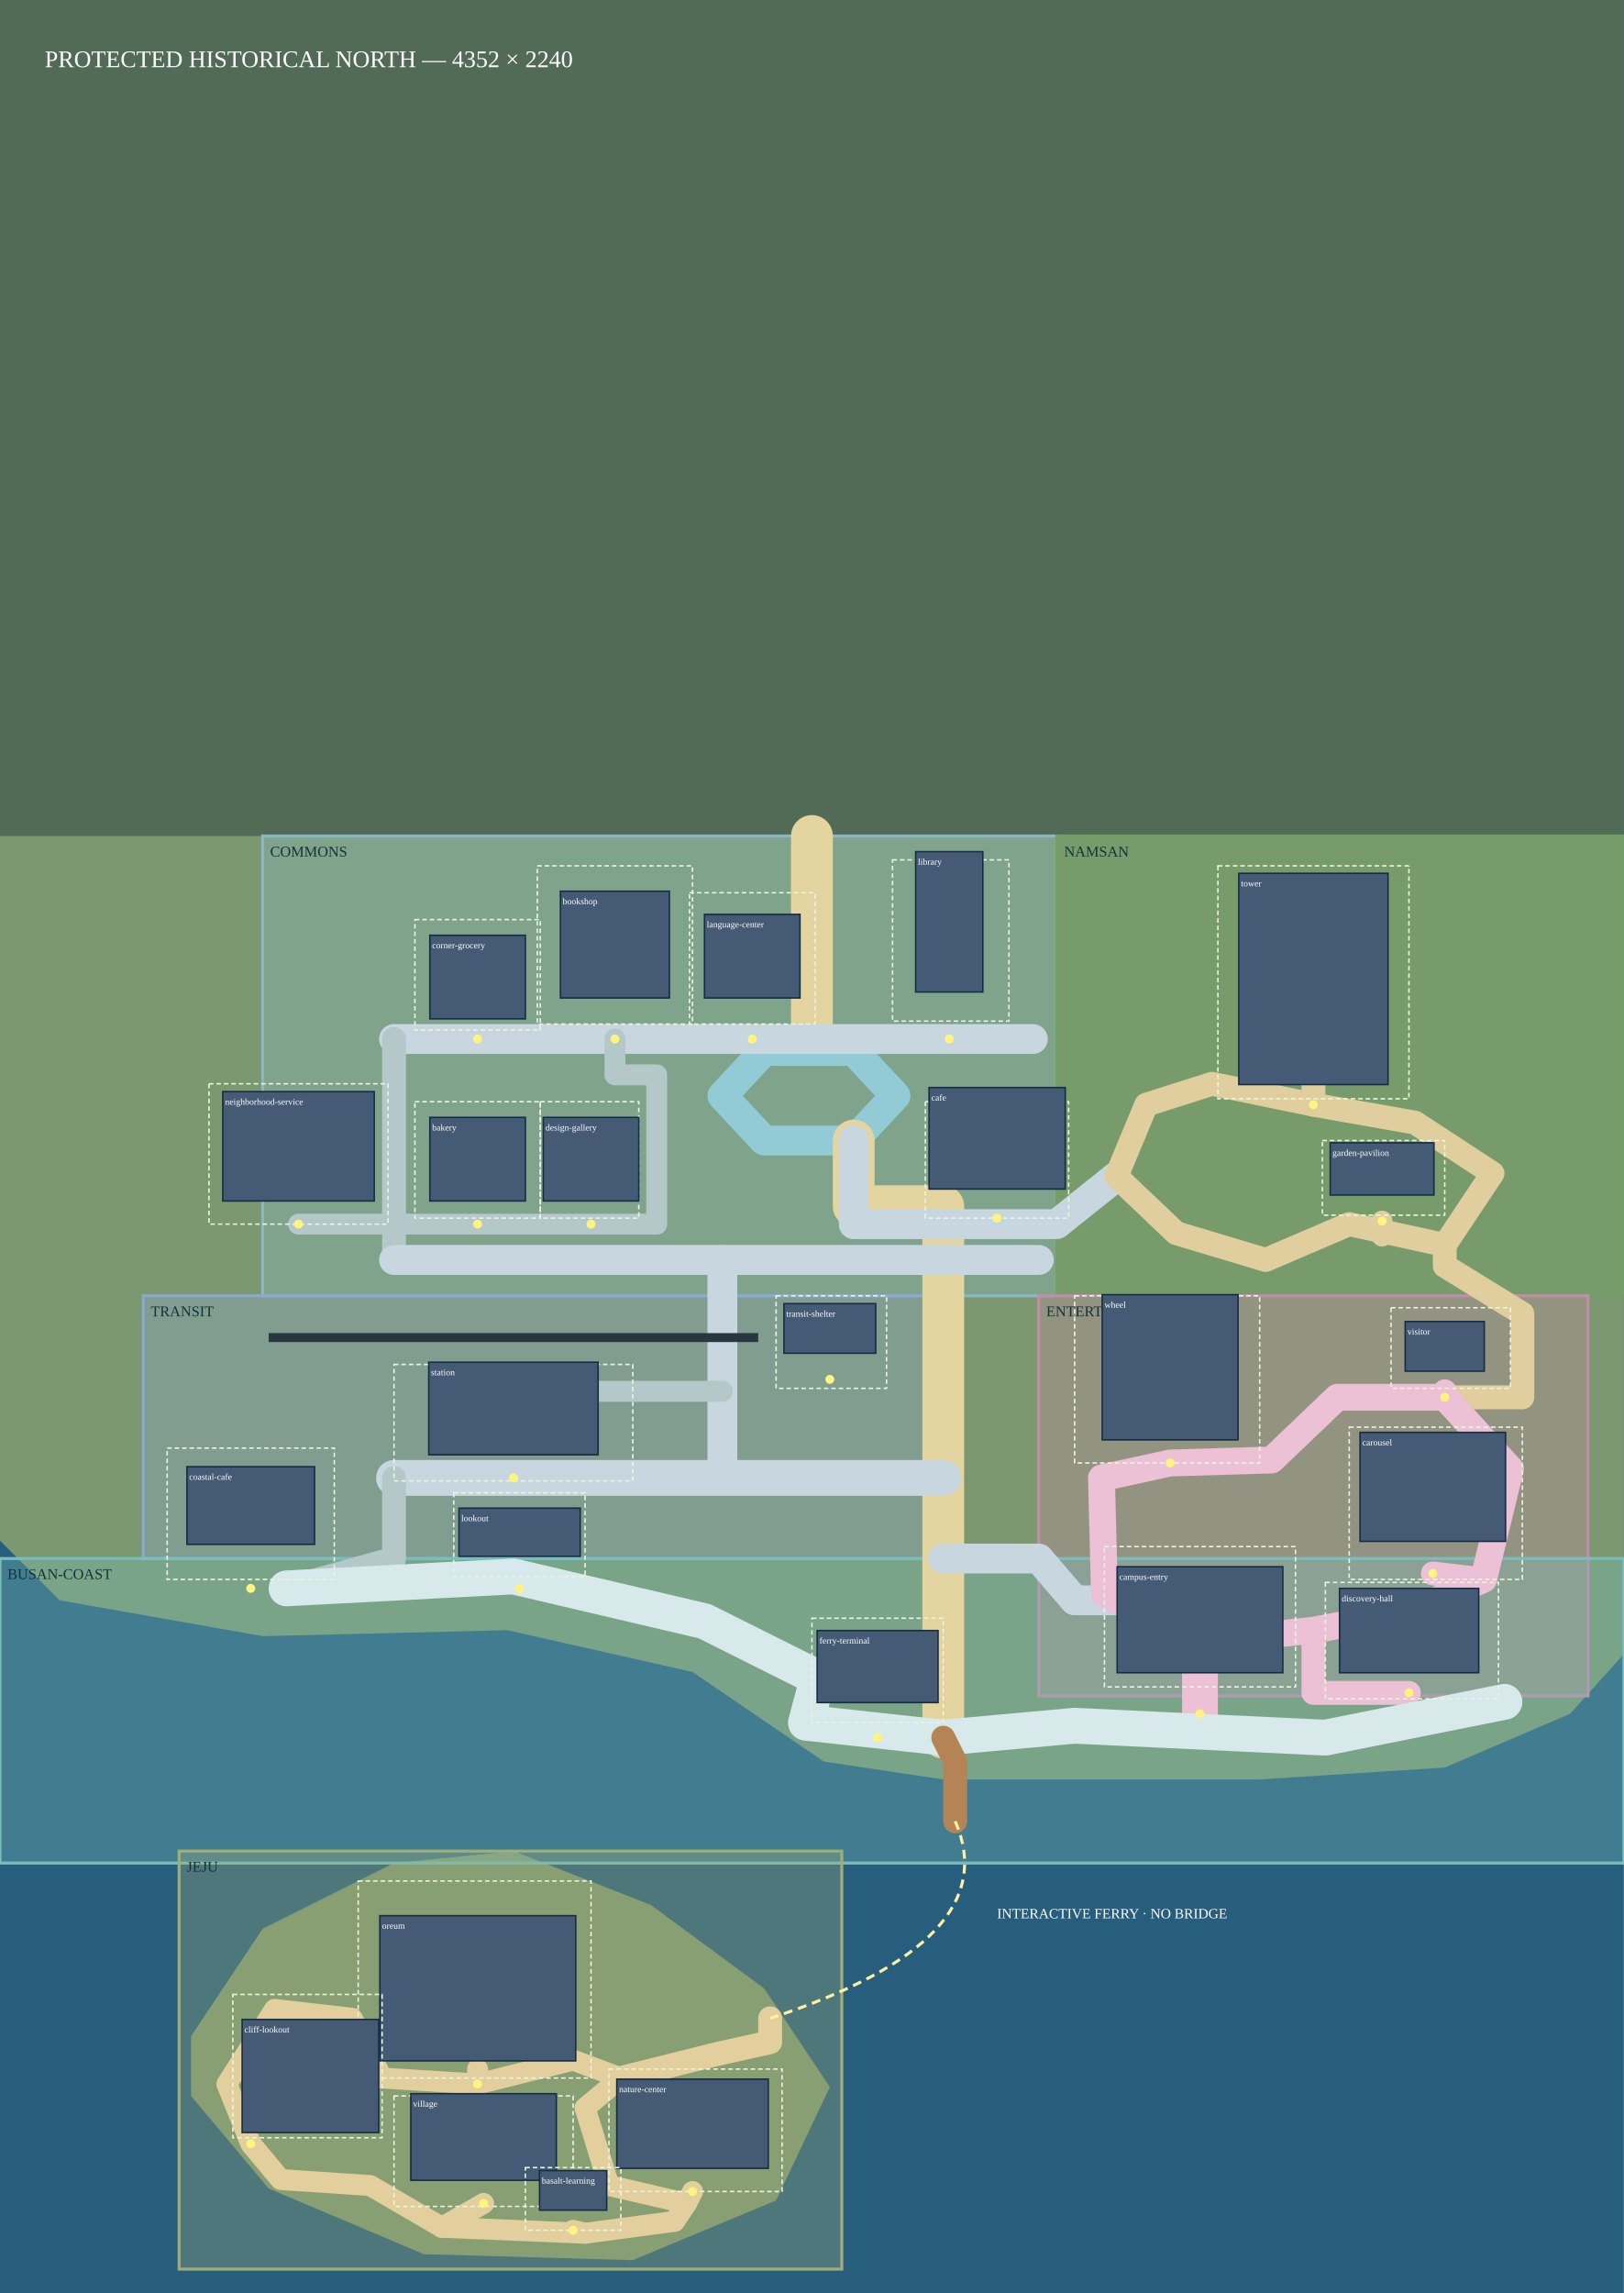
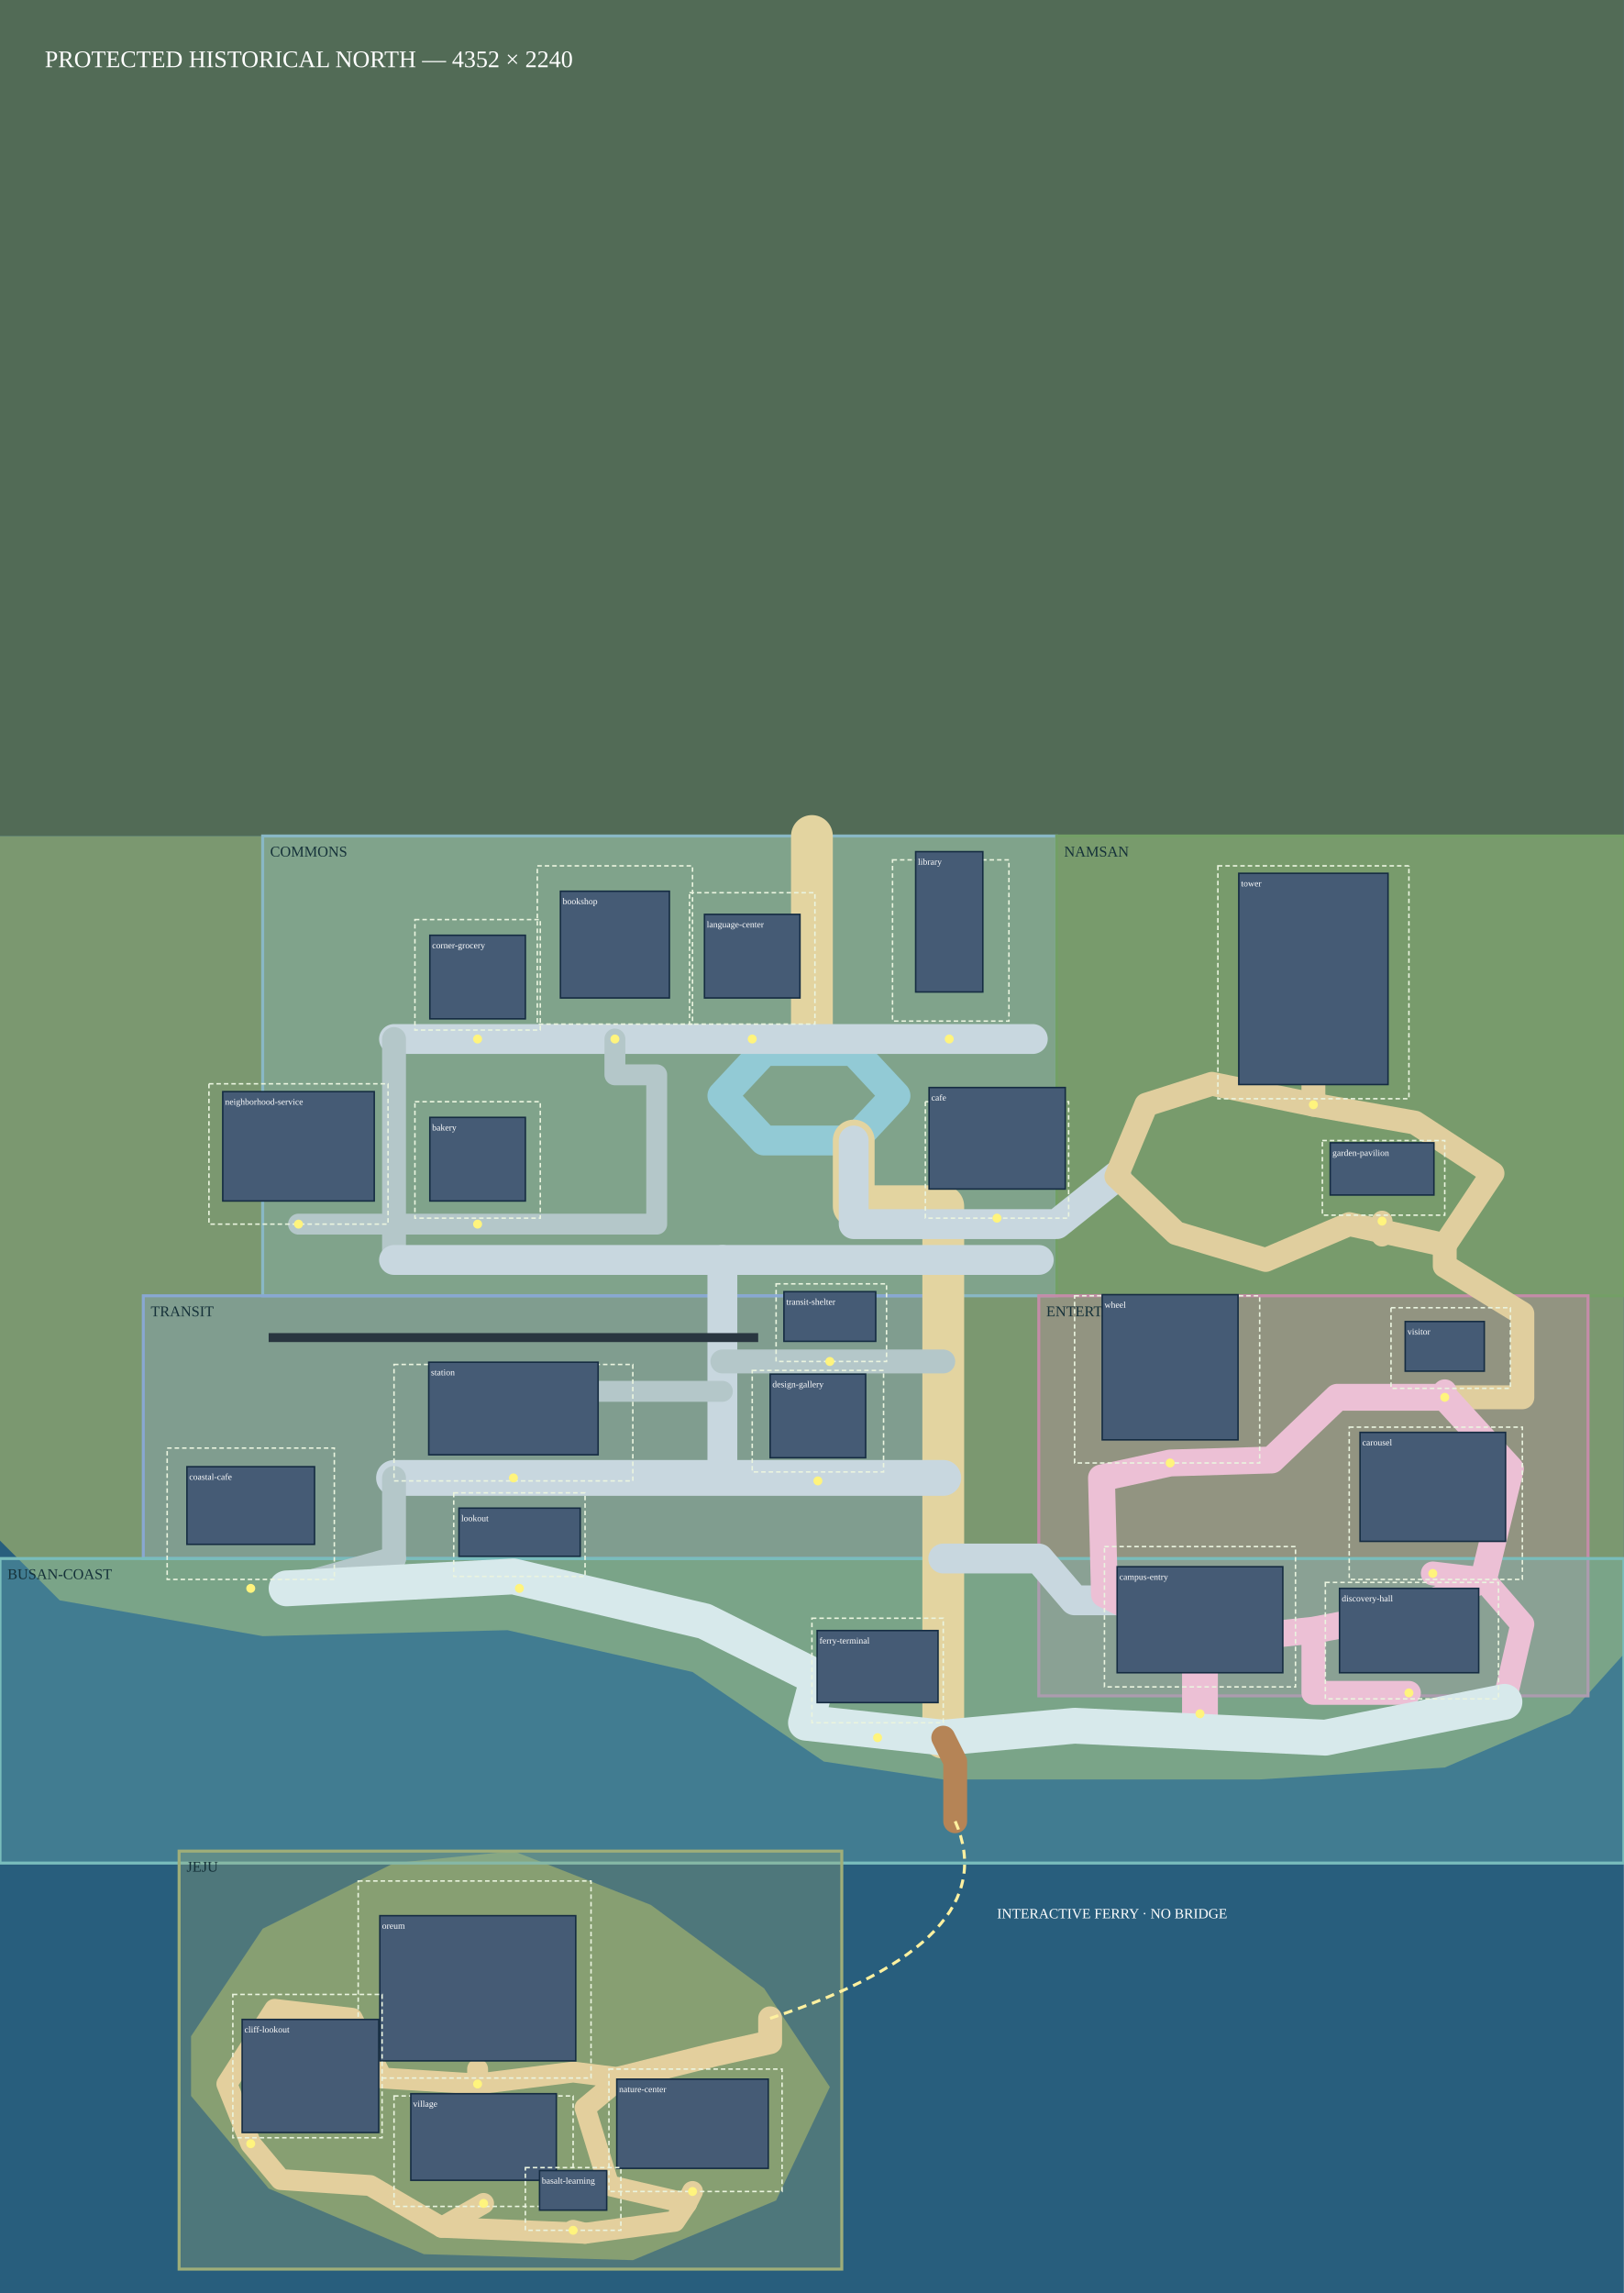
<svg xmlns="http://www.w3.org/2000/svg" width="4352" height="6144" viewBox="0 0 4352 6144">
  <rect width="100%" height="100%" fill="#285e7d" />
  <rect width="4352" height="2240" fill="#526b56" />
  <text x="120" y="180" fill="white" font-size="64">PROTECTED HISTORICAL NORTH — 4352 × 2240</text>
  <polygon points="0,2240 4352,2240 4352,4432 4208,4592 3872,4736 3376,4768 2864,4768 2528,4768 2208,4720 1856,4480 1360,4368 704,4384 160,4288 0,4128" fill="#7b9870" />
  <polygon points="512,5456 704,5168 1056,4992 1376,4960 1744,5104 2048,5328 2224,5592 2080,5896 1696,6056 1136,6040 720,5864 512,5616" fill="#7b9870" />
  <rect x="704" y="2240" width="2128" height="1232" fill="#89b8c5" fill-opacity=".32" stroke="#89b8c5" stroke-width="8" />
  <text x="724" y="2295" font-size="40" fill="#153139">COMMONS</text>
  <rect x="2832" y="2240" width="1520" height="1232" fill="#739f66" fill-opacity=".32" stroke="#739f66" stroke-width="8" />
  <text x="2852" y="2295" font-size="40" fill="#153139">NAMSAN</text>
  <rect x="384" y="3472" width="2144" height="704" fill="#89a8d2" fill-opacity=".32" stroke="#89a8d2" stroke-width="8" />
  <text x="404" y="3527" font-size="40" fill="#153139">TRANSIT</text>
  <rect x="2784" y="3472" width="1472" height="1072" fill="#c48ca8" fill-opacity=".32" stroke="#c48ca8" stroke-width="8" />
  <text x="2804" y="3527" font-size="40" fill="#153139">ENTERTAINMENT</text>
  <rect x="0" y="4176" width="4352" height="816" fill="#79bdbc" fill-opacity=".32" stroke="#79bdbc" stroke-width="8" />
  <text x="20" y="4231" font-size="40" fill="#153139">BUSAN-COAST</text>
  <rect x="480" y="4960" width="1776" height="1120" fill="#9fae79" fill-opacity=".32" stroke="#9fae79" stroke-width="8" />
  <text x="500" y="5015" font-size="40" fill="#153139">JEJU</text>
  <polyline points="2176,2240 2176,2784" fill="none" stroke="#e3d4a0" stroke-width="112" stroke-linecap="round" stroke-linejoin="round" />
  <polyline points="2048,2816 1936,2936 2048,3056 2288,3056 2400,2936 2288,2816 2048,2816" fill="none" stroke="#92cad5" stroke-width="80" stroke-linecap="round" stroke-linejoin="round" />
  <polyline points="1056,2784 1648,2784 2176,2784 2768,2784" fill="none" stroke="#c8d7df" stroke-width="80" stroke-linecap="round" stroke-linejoin="round" />
  <polyline points="1056,2784 1056,3376" fill="none" stroke="#b4c7c9" stroke-width="64" stroke-linecap="round" stroke-linejoin="round" />
  <polyline points="2288,3056 2288,3232 2528,3232 2528,4656" fill="none" stroke="#e3d4a0" stroke-width="112" stroke-linecap="round" stroke-linejoin="round" />
  <polyline points="1056,3376 1936,3376 2528,3376 2784,3376" fill="none" stroke="#c8d7df" stroke-width="80" stroke-linecap="round" stroke-linejoin="round" />
  <polyline points="1648,2784 1648,2880 1760,2880 1760,3280 800,3280" fill="none" stroke="#b4c7c9" stroke-width="56" stroke-linecap="round" stroke-linejoin="round" />
  <polyline points="2288,3056 2288,3280 2832,3280 2992,3152" fill="none" stroke="#c8d7df" stroke-width="80" stroke-linecap="round" stroke-linejoin="round" />
  <polyline points="2992,3152 3072,2960 3248,2904 3520,2960 3792,3008 4000,3144 3872,3336 3616,3280 3392,3376 3152,3304 2992,3152" fill="none" stroke="#e0ce9e" stroke-width="64" stroke-linecap="round" stroke-linejoin="round" />
  <polyline points="3704,3312 3704,3272" fill="none" stroke="#e0ce9e" stroke-width="56" stroke-linecap="round" stroke-linejoin="round" />
  <polyline points="3520,2960 3520,2904" fill="none" stroke="#e0ce9e" stroke-width="64" stroke-linecap="round" stroke-linejoin="round" />
  <polyline points="3872,3336 3872,3392 4080,3520 4080,3744 3872,3744" fill="none" stroke="#e0ce9e" stroke-width="64" stroke-linecap="round" stroke-linejoin="round" />
  <polyline points="1936,3376 1936,3728 1936,3960" fill="none" stroke="#c8d7df" stroke-width="80" stroke-linecap="round" stroke-linejoin="round" />
  <polyline points="1056,3960 1376,3960 1936,3960 2528,3960" fill="none" stroke="#c8d7df" stroke-width="96" stroke-linecap="round" stroke-linejoin="round" />
+   <polyline points="1936,3648 2528,3648" fill="none" stroke="#b4c7c9" stroke-width="64" stroke-linecap="round" stroke-linejoin="round" />
  <polyline points="1376,3728 1936,3728" fill="none" stroke="#b4c7c9" stroke-width="56" stroke-linecap="round" stroke-linejoin="round" />
  <polyline points="2528,4176 2784,4176 2880,4288 3216,4288 3216,4536" fill="none" stroke="#c8d7df" stroke-width="80" stroke-linecap="round" stroke-linejoin="round" />
  <polyline points="3216,4400 2960,4272 2952,3960 3136,3920 3408,3912 3584,3744 3872,3744 4048,3936 3976,4232 3776,4320 3520,4368 3216,4400" fill="none" stroke="#ecc0d5" stroke-width="72" stroke-linecap="round" stroke-linejoin="round" />
  <polyline points="3976,4232 3840,4216" fill="none" stroke="#ecc0d5" stroke-width="64" stroke-linecap="round" stroke-linejoin="round" />
  <polyline points="3872,3744 3872,3728" fill="none" stroke="#ecc0d5" stroke-width="64" stroke-linecap="round" stroke-linejoin="round" />
  <polyline points="3520,4368 3520,4536 3776,4536" fill="none" stroke="#ecc0d5" stroke-width="64" stroke-linecap="round" stroke-linejoin="round" />
+   <polyline points="3976,4232 4080,4352 4032,4560" fill="none" stroke="#ecc0d5" stroke-width="64" stroke-linecap="round" stroke-linejoin="round" />
  <polyline points="3216,4400 3216,4560 3216,4592" fill="none" stroke="#ecc0d5" stroke-width="96" stroke-linecap="round" stroke-linejoin="round" />
  <polyline points="1056,3960 1056,4176" fill="none" stroke="#b4c7c9" stroke-width="64" stroke-linecap="round" stroke-linejoin="round" />
  <polyline points="1056,4176 768,4256" fill="none" stroke="#b4c7c9" stroke-width="64" stroke-linecap="round" stroke-linejoin="round" />
  <polyline points="768,4256 1376,4224 1888,4344 2192,4496 2160,4616 2528,4656 2880,4624 3552,4656 4032,4560" fill="none" stroke="#d7e9eb" stroke-width="96" stroke-linecap="round" stroke-linejoin="round" />
  <polyline points="2528,4656 2560,4720 2560,4880" fill="none" stroke="#b58456" stroke-width="64" stroke-linecap="round" stroke-linejoin="round" />
  <polyline points="2064,5408 2064,5472 1920,5504 1664,5568" fill="none" stroke="#e3cf9d" stroke-width="64" stroke-linecap="round" stroke-linejoin="round" />
-   <polyline points="1664,5568 1568,5648 1632,5856 1840,5904 1808,5952 1568,5984 1184,5968 992,5856 752,5840 672,5744 608,5584 736,5384 944,5408 1024,5568 1280,5584 1536,5520 1664,5568" fill="none" stroke="#e3cf9d" stroke-width="56" stroke-linecap="round" stroke-linejoin="round" />
+   <polyline points="1664,5568 1568,5648 1632,5856 1840,5904 1808,5952 1568,5984 1184,5968 992,5856 752,5840 672,5744 608,5584 736,5384 944,5408 1024,5568 1280,5584 1536,5552 1664,5568" fill="none" stroke="#e3cf9d" stroke-width="56" stroke-linecap="round" stroke-linejoin="round" />
  <polyline points="1280,5584 1280,5544" fill="none" stroke="#e3cf9d" stroke-width="56" stroke-linecap="round" stroke-linejoin="round" />
  <polyline points="1184,5968 1296,5904" fill="none" stroke="#e3cf9d" stroke-width="56" stroke-linecap="round" stroke-linejoin="round" />
  <polyline points="1840,5904 1856,5872" fill="none" stroke="#e3cf9d" stroke-width="56" stroke-linecap="round" stroke-linejoin="round" />
  <polyline points="1568,5984 1536,5976" fill="none" stroke="#e3cf9d" stroke-width="56" stroke-linecap="round" stroke-linejoin="round" />
  <rect x="1440" y="2320" width="416" height="424" fill="none" stroke="#eaf4df" stroke-width="4" stroke-dasharray="12 8" />
  <rect x="1502" y="2388" width="292" height="286" fill="#455b75" stroke="#152c42" stroke-width="4" />
  <text x="1508" y="2423" font-size="24" fill="white">bookshop</text>
  <circle cx="1648" cy="2784" r="12" fill="#fff47d" />
  <rect x="2392" y="2304" width="312" height="432" fill="none" stroke="#eaf4df" stroke-width="4" stroke-dasharray="12 8" />
  <rect x="2454" y="2282" width="180" height="376" fill="#455b75" stroke="#152c42" stroke-width="4" />
  <text x="2460" y="2317" font-size="24" fill="white">library</text>
  <circle cx="2544" cy="2784" r="12" fill="#fff47d" />
  <rect x="560" y="2904" width="480" height="376" fill="none" stroke="#eaf4df" stroke-width="4" stroke-dasharray="12 8" />
  <rect x="597" y="2925" width="406" height="293" fill="#455b75" stroke="#152c42" stroke-width="4" />
  <text x="603" y="2960" font-size="24" fill="white">neighborhood-service</text>
  <circle cx="800" cy="3280" r="12" fill="#fff47d" />
  <rect x="2480" y="2952" width="384" height="312" fill="none" stroke="#eaf4df" stroke-width="4" stroke-dasharray="12 8" />
  <rect x="2490" y="2914" width="365" height="272" fill="#455b75" stroke="#152c42" stroke-width="4" />
  <text x="2496" y="2949" font-size="24" fill="white">cafe</text>
  <circle cx="2672" cy="3264" r="12" fill="#fff47d" />
  <rect x="3264" y="2320" width="512" height="624" fill="none" stroke="#eaf4df" stroke-width="4" stroke-dasharray="12 8" />
  <rect x="3320" y="2340" width="400" height="566" fill="#455b75" stroke="#152c42" stroke-width="4" />
  <text x="3326" y="2375" font-size="24" fill="white">tower</text>
  <circle cx="3520" cy="2960" r="12" fill="#fff47d" />
  <rect x="3544" y="3056" width="328" height="200" fill="none" stroke="#eaf4df" stroke-width="4" stroke-dasharray="12 8" />
  <rect x="3565" y="3062" width="278" height="140" fill="#455b75" stroke="#152c42" stroke-width="4" />
  <text x="3571" y="3097" font-size="24" fill="white">garden-pavilion</text>
  <circle cx="3704" cy="3272" r="12" fill="#fff47d" />
  <rect x="1056" y="3656" width="640" height="312" fill="none" stroke="#eaf4df" stroke-width="4" stroke-dasharray="12 8" />
  <rect x="1149" y="3650" width="454" height="248" fill="#455b75" stroke="#152c42" stroke-width="4" />
  <text x="1155" y="3685" font-size="24" fill="white">station</text>
  <circle cx="1376" cy="3960" r="12" fill="#fff47d" />
-   <rect x="2080" y="3472" width="296" height="248" fill="none" stroke="#eaf4df" stroke-width="4" stroke-dasharray="12 8" />
-   <rect x="2101" y="3493" width="246" height="133" fill="#455b75" stroke="#152c42" stroke-width="4" />
-   <text x="2107" y="3528" font-size="24" fill="white">transit-shelter</text>
-   <circle cx="2224" cy="3696" r="12" fill="#fff47d" />
+   <rect x="2080" y="3440" width="296" height="208" fill="none" stroke="#eaf4df" stroke-width="4" stroke-dasharray="12 8" />
+   <rect x="2101" y="3461" width="246" height="133" fill="#455b75" stroke="#152c42" stroke-width="4" />
+   <text x="2107" y="3496" font-size="24" fill="white">transit-shelter</text>
+   <circle cx="2224" cy="3648" r="12" fill="#fff47d" />
  <rect x="448" y="3880" width="448" height="352" fill="none" stroke="#eaf4df" stroke-width="4" stroke-dasharray="12 8" />
  <rect x="501" y="3930" width="342" height="208" fill="#455b75" stroke="#152c42" stroke-width="4" />
  <text x="507" y="3965" font-size="24" fill="white">coastal-cafe</text>
  <circle cx="672" cy="4256" r="12" fill="#fff47d" />
  <rect x="1216" y="4000" width="352" height="224" fill="none" stroke="#eaf4df" stroke-width="4" stroke-dasharray="12 8" />
  <rect x="1230" y="4041" width="325" height="129" fill="#455b75" stroke="#152c42" stroke-width="4" />
  <text x="1236" y="4076" font-size="24" fill="white">lookout</text>
  <circle cx="1392" cy="4256" r="12" fill="#fff47d" />
  <rect x="2880" y="3472" width="496" height="448" fill="none" stroke="#eaf4df" stroke-width="4" stroke-dasharray="12 8" />
  <rect x="2954" y="3469" width="364" height="389" fill="#455b75" stroke="#152c42" stroke-width="4" />
  <text x="2960" y="3504" font-size="24" fill="white">wheel</text>
  <circle cx="3136" cy="3920" r="12" fill="#fff47d" />
  <rect x="3616" y="3824" width="464" height="408" fill="none" stroke="#eaf4df" stroke-width="4" stroke-dasharray="12 8" />
  <rect x="3645" y="3838" width="390" height="292" fill="#455b75" stroke="#152c42" stroke-width="4" />
  <text x="3651" y="3873" font-size="24" fill="white">carousel</text>
  <circle cx="3840" cy="4216" r="12" fill="#fff47d" />
  <rect x="3728" y="3504" width="320" height="216" fill="none" stroke="#eaf4df" stroke-width="4" stroke-dasharray="12 8" />
  <rect x="3766" y="3541" width="212" height="133" fill="#455b75" stroke="#152c42" stroke-width="4" />
  <text x="3772" y="3576" font-size="24" fill="white">visitor</text>
  <circle cx="3872" cy="3744" r="12" fill="#fff47d" />
  <rect x="3552" y="4240" width="464" height="312" fill="none" stroke="#eaf4df" stroke-width="4" stroke-dasharray="12 8" />
  <rect x="3590" y="4256" width="373" height="226" fill="#455b75" stroke="#152c42" stroke-width="4" />
  <text x="3596" y="4291" font-size="24" fill="white">discovery-hall</text>
  <circle cx="3776" cy="4536" r="12" fill="#fff47d" />
  <rect x="2960" y="4144" width="512" height="376" fill="none" stroke="#eaf4df" stroke-width="4" stroke-dasharray="12 8" />
  <rect x="2994" y="4198" width="444" height="284" fill="#455b75" stroke="#152c42" stroke-width="4" />
  <text x="3000" y="4233" font-size="24" fill="white">campus-entry</text>
  <circle cx="3216" cy="4592" r="12" fill="#fff47d" />
  <rect x="2176" y="4336" width="352" height="280" fill="none" stroke="#eaf4df" stroke-width="4" stroke-dasharray="12 8" />
  <rect x="2190" y="4369" width="324" height="193" fill="#455b75" stroke="#152c42" stroke-width="4" />
  <text x="2196" y="4404" font-size="24" fill="white">ferry-terminal</text>
  <circle cx="2352" cy="4656" r="12" fill="#fff47d" />
  <rect x="960" y="5040" width="624" height="528" fill="none" stroke="#eaf4df" stroke-width="4" stroke-dasharray="12 8" />
  <rect x="1018" y="5133" width="525" height="389" fill="#455b75" stroke="#152c42" stroke-width="4" />
  <text x="1024" y="5168" font-size="24" fill="white">oreum</text>
  <circle cx="1280" cy="5584" r="12" fill="#fff47d" />
  <rect x="1056" y="5616" width="480" height="296" fill="none" stroke="#eaf4df" stroke-width="4" stroke-dasharray="12 8" />
  <rect x="1101" y="5610" width="390" height="232" fill="#455b75" stroke="#152c42" stroke-width="4" />
  <text x="1107" y="5645" font-size="24" fill="white">village</text>
  <circle cx="1296" cy="5904" r="12" fill="#fff47d" />
  <rect x="1632" y="5544" width="464" height="328" fill="none" stroke="#eaf4df" stroke-width="4" stroke-dasharray="12 8" />
  <rect x="1653" y="5571" width="406" height="239" fill="#455b75" stroke="#152c42" stroke-width="4" />
  <text x="1659" y="5606" font-size="24" fill="white">nature-center</text>
  <circle cx="1856" cy="5872" r="12" fill="#fff47d" />
  <rect x="624" y="5344" width="400" height="384" fill="none" stroke="#eaf4df" stroke-width="4" stroke-dasharray="12 8" />
  <rect x="649" y="5411" width="366" height="303" fill="#455b75" stroke="#152c42" stroke-width="4" />
  <text x="655" y="5446" font-size="24" fill="white">cliff-lookout</text>
  <circle cx="672" cy="5744" r="12" fill="#fff47d" />
  <rect x="1408" y="5808" width="256" height="168" fill="none" stroke="#eaf4df" stroke-width="4" stroke-dasharray="12 8" />
  <rect x="1446" y="5816" width="180" height="106" fill="#455b75" stroke="#152c42" stroke-width="4" />
  <text x="1452" y="5851" font-size="24" fill="white">basalt-learning</text>
  <circle cx="1536" cy="5976" r="12" fill="#fff47d" />
  <rect x="1112" y="2464" width="336" height="296" fill="none" stroke="#eaf4df" stroke-width="4" stroke-dasharray="12 8" />
  <rect x="1152" y="2506" width="256" height="224" fill="#455b75" stroke="#152c42" stroke-width="4" />
  <text x="1158" y="2541" font-size="24" fill="white">corner-grocery</text>
  <circle cx="1280" cy="2784" r="12" fill="#fff47d" />
  <rect x="1112" y="2952" width="336" height="312" fill="none" stroke="#eaf4df" stroke-width="4" stroke-dasharray="12 8" />
  <rect x="1152" y="2994" width="256" height="224" fill="#455b75" stroke="#152c42" stroke-width="4" />
  <text x="1158" y="3029" font-size="24" fill="white">bakery</text>
  <circle cx="1280" cy="3280" r="12" fill="#fff47d" />
  <rect x="1848" y="2392" width="336" height="352" fill="none" stroke="#eaf4df" stroke-width="4" stroke-dasharray="12 8" />
  <rect x="1888" y="2450" width="256" height="224" fill="#455b75" stroke="#152c42" stroke-width="4" />
  <text x="1894" y="2485" font-size="24" fill="white">language-center</text>
  <circle cx="2016" cy="2784" r="12" fill="#fff47d" />
-   <rect x="1448" y="2952" width="264" height="312" fill="none" stroke="#eaf4df" stroke-width="4" stroke-dasharray="12 8" />
-   <rect x="1456" y="2994" width="256" height="224" fill="#455b75" stroke="#152c42" stroke-width="4" />
-   <text x="1462" y="3029" font-size="24" fill="white">design-gallery</text>
-   <circle cx="1584" cy="3280" r="12" fill="#fff47d" />
+   <rect x="2016" y="3672" width="352" height="272" fill="none" stroke="#eaf4df" stroke-width="4" stroke-dasharray="12 8" />
+   <rect x="2064" y="3682" width="256" height="224" fill="#455b75" stroke="#152c42" stroke-width="4" />
+   <text x="2070" y="3717" font-size="24" fill="white">design-gallery</text>
+   <circle cx="2192" cy="3968" r="12" fill="#fff47d" />
  <path d="M720 3584H2032" stroke="#293640" stroke-width="24" />
  <path d="M2560 4880 Q2700 5200 2064 5408" fill="none" stroke="#fff1a0" stroke-width="8" stroke-dasharray="24 16" />
  <text x="2672" y="5140" fill="white" font-size="38">INTERACTIVE FERRY · NO BRIDGE</text>
</svg>
